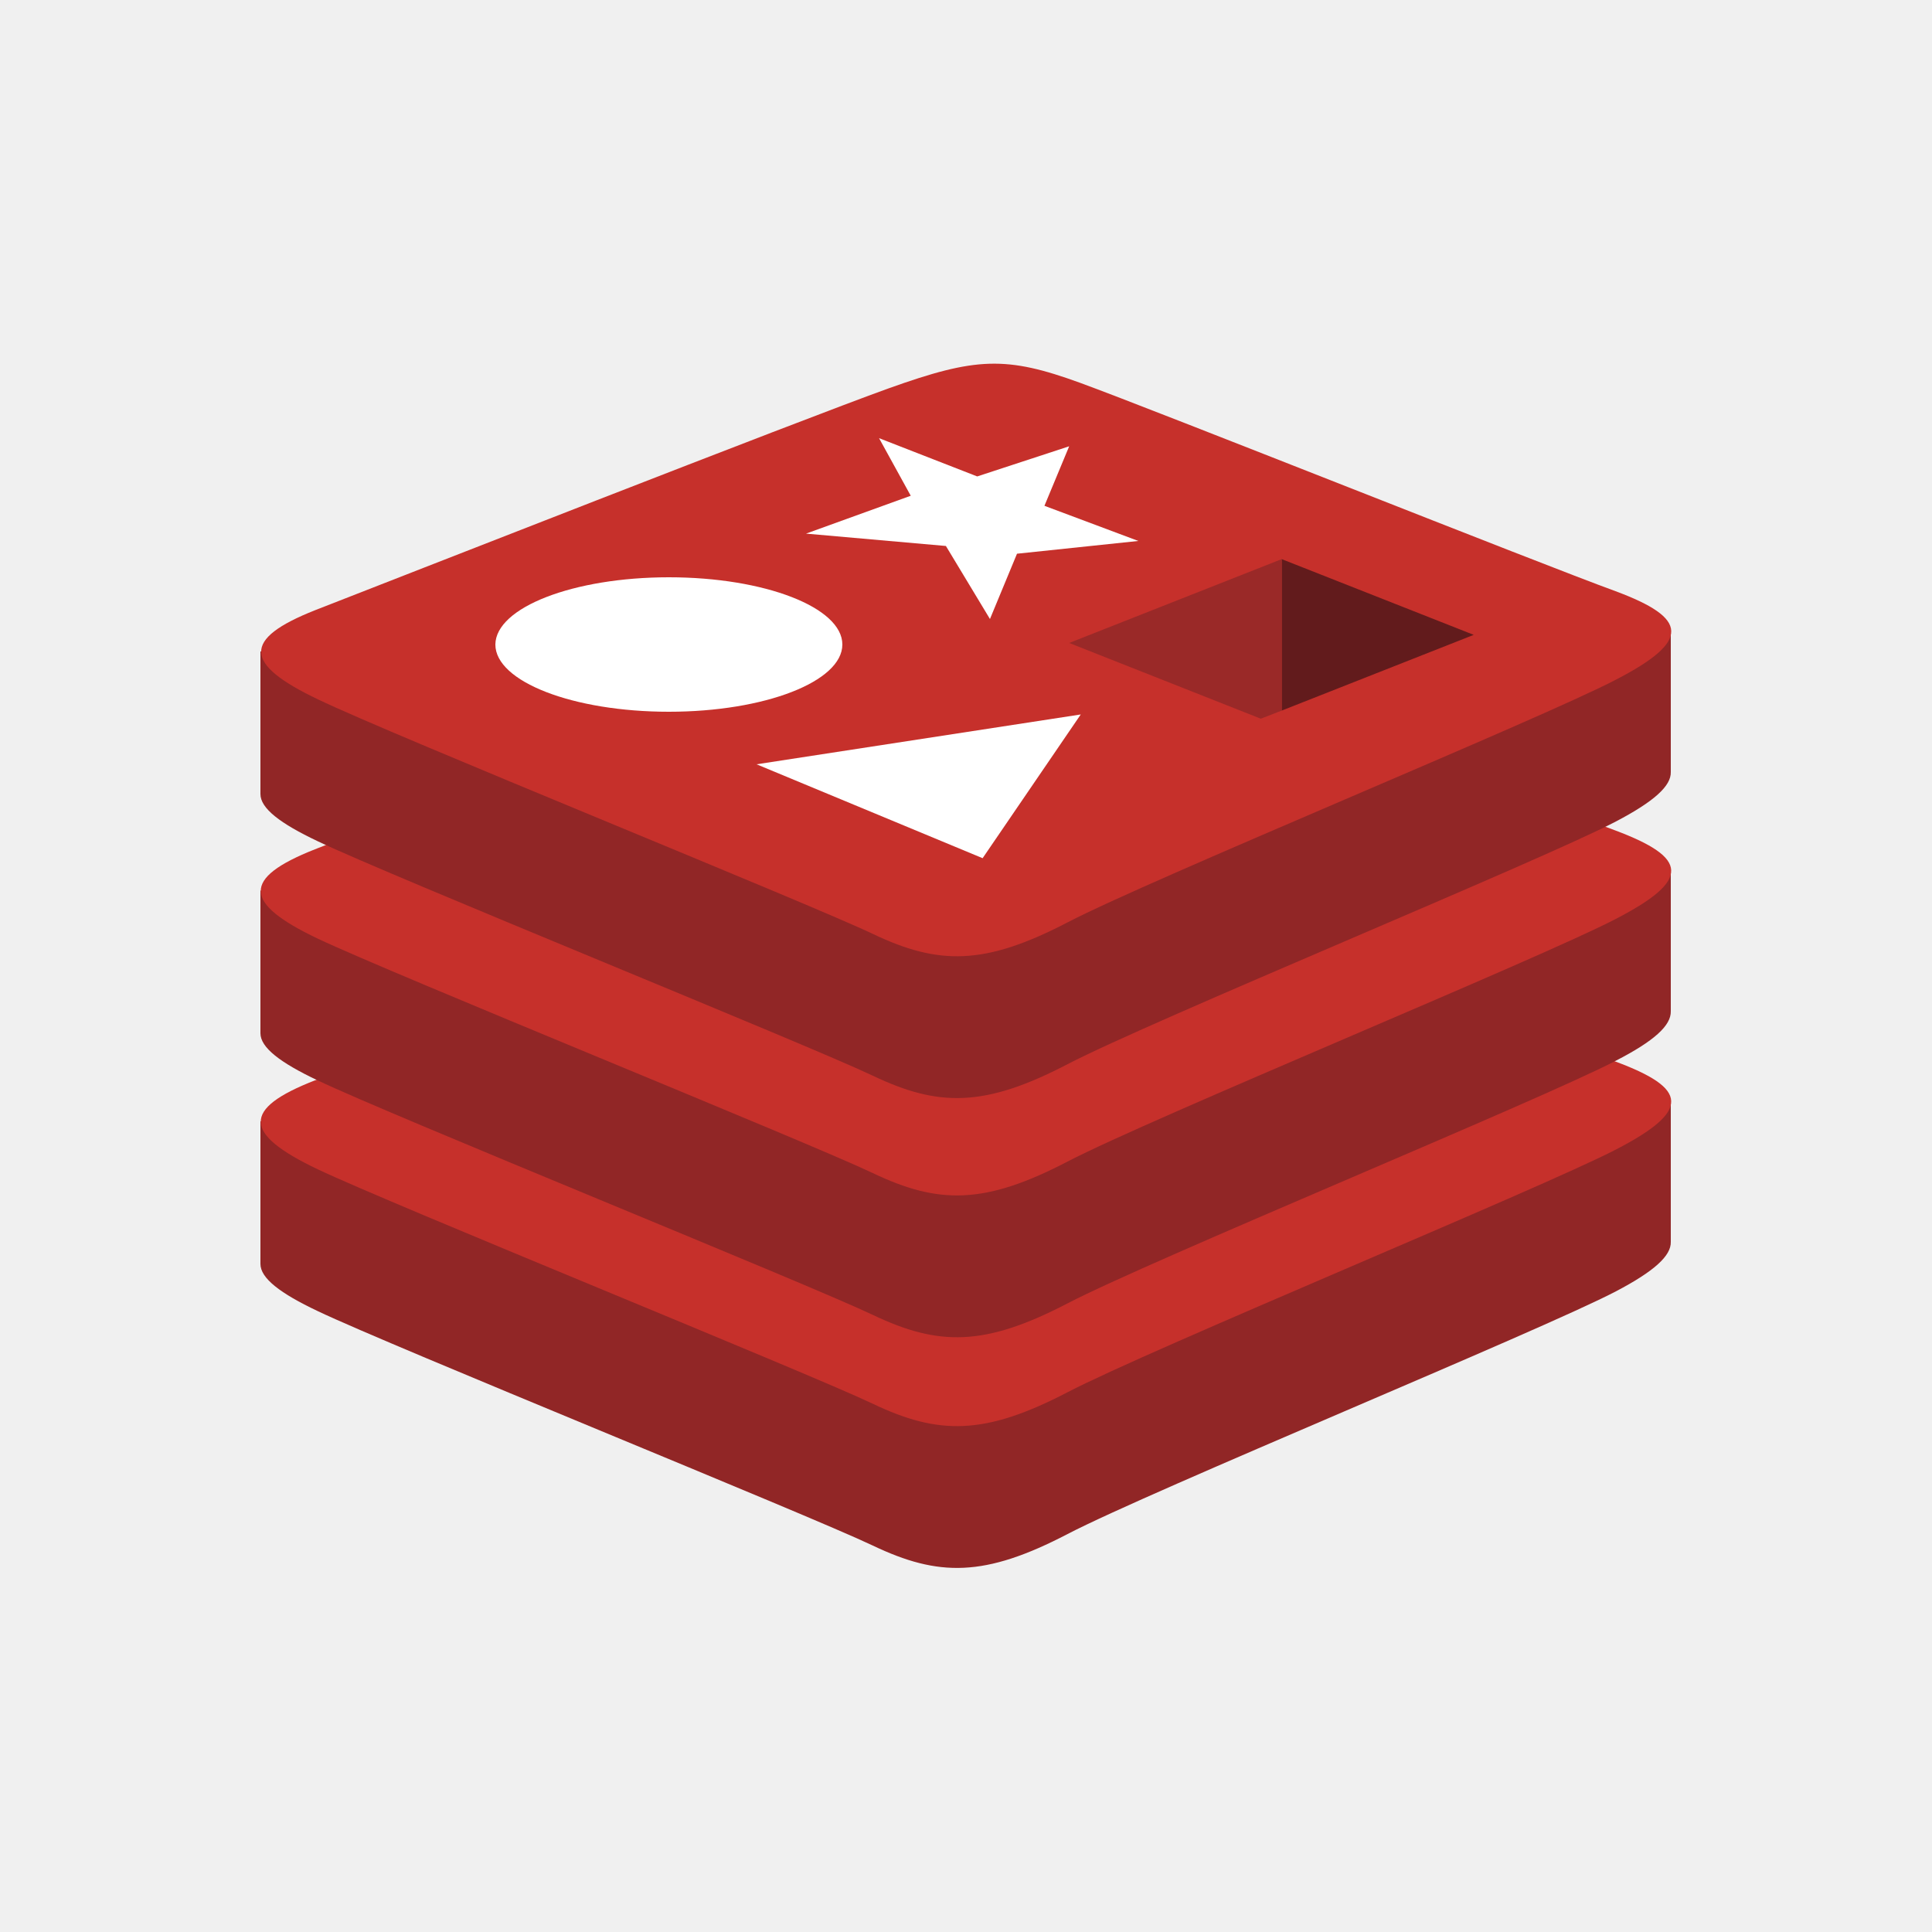
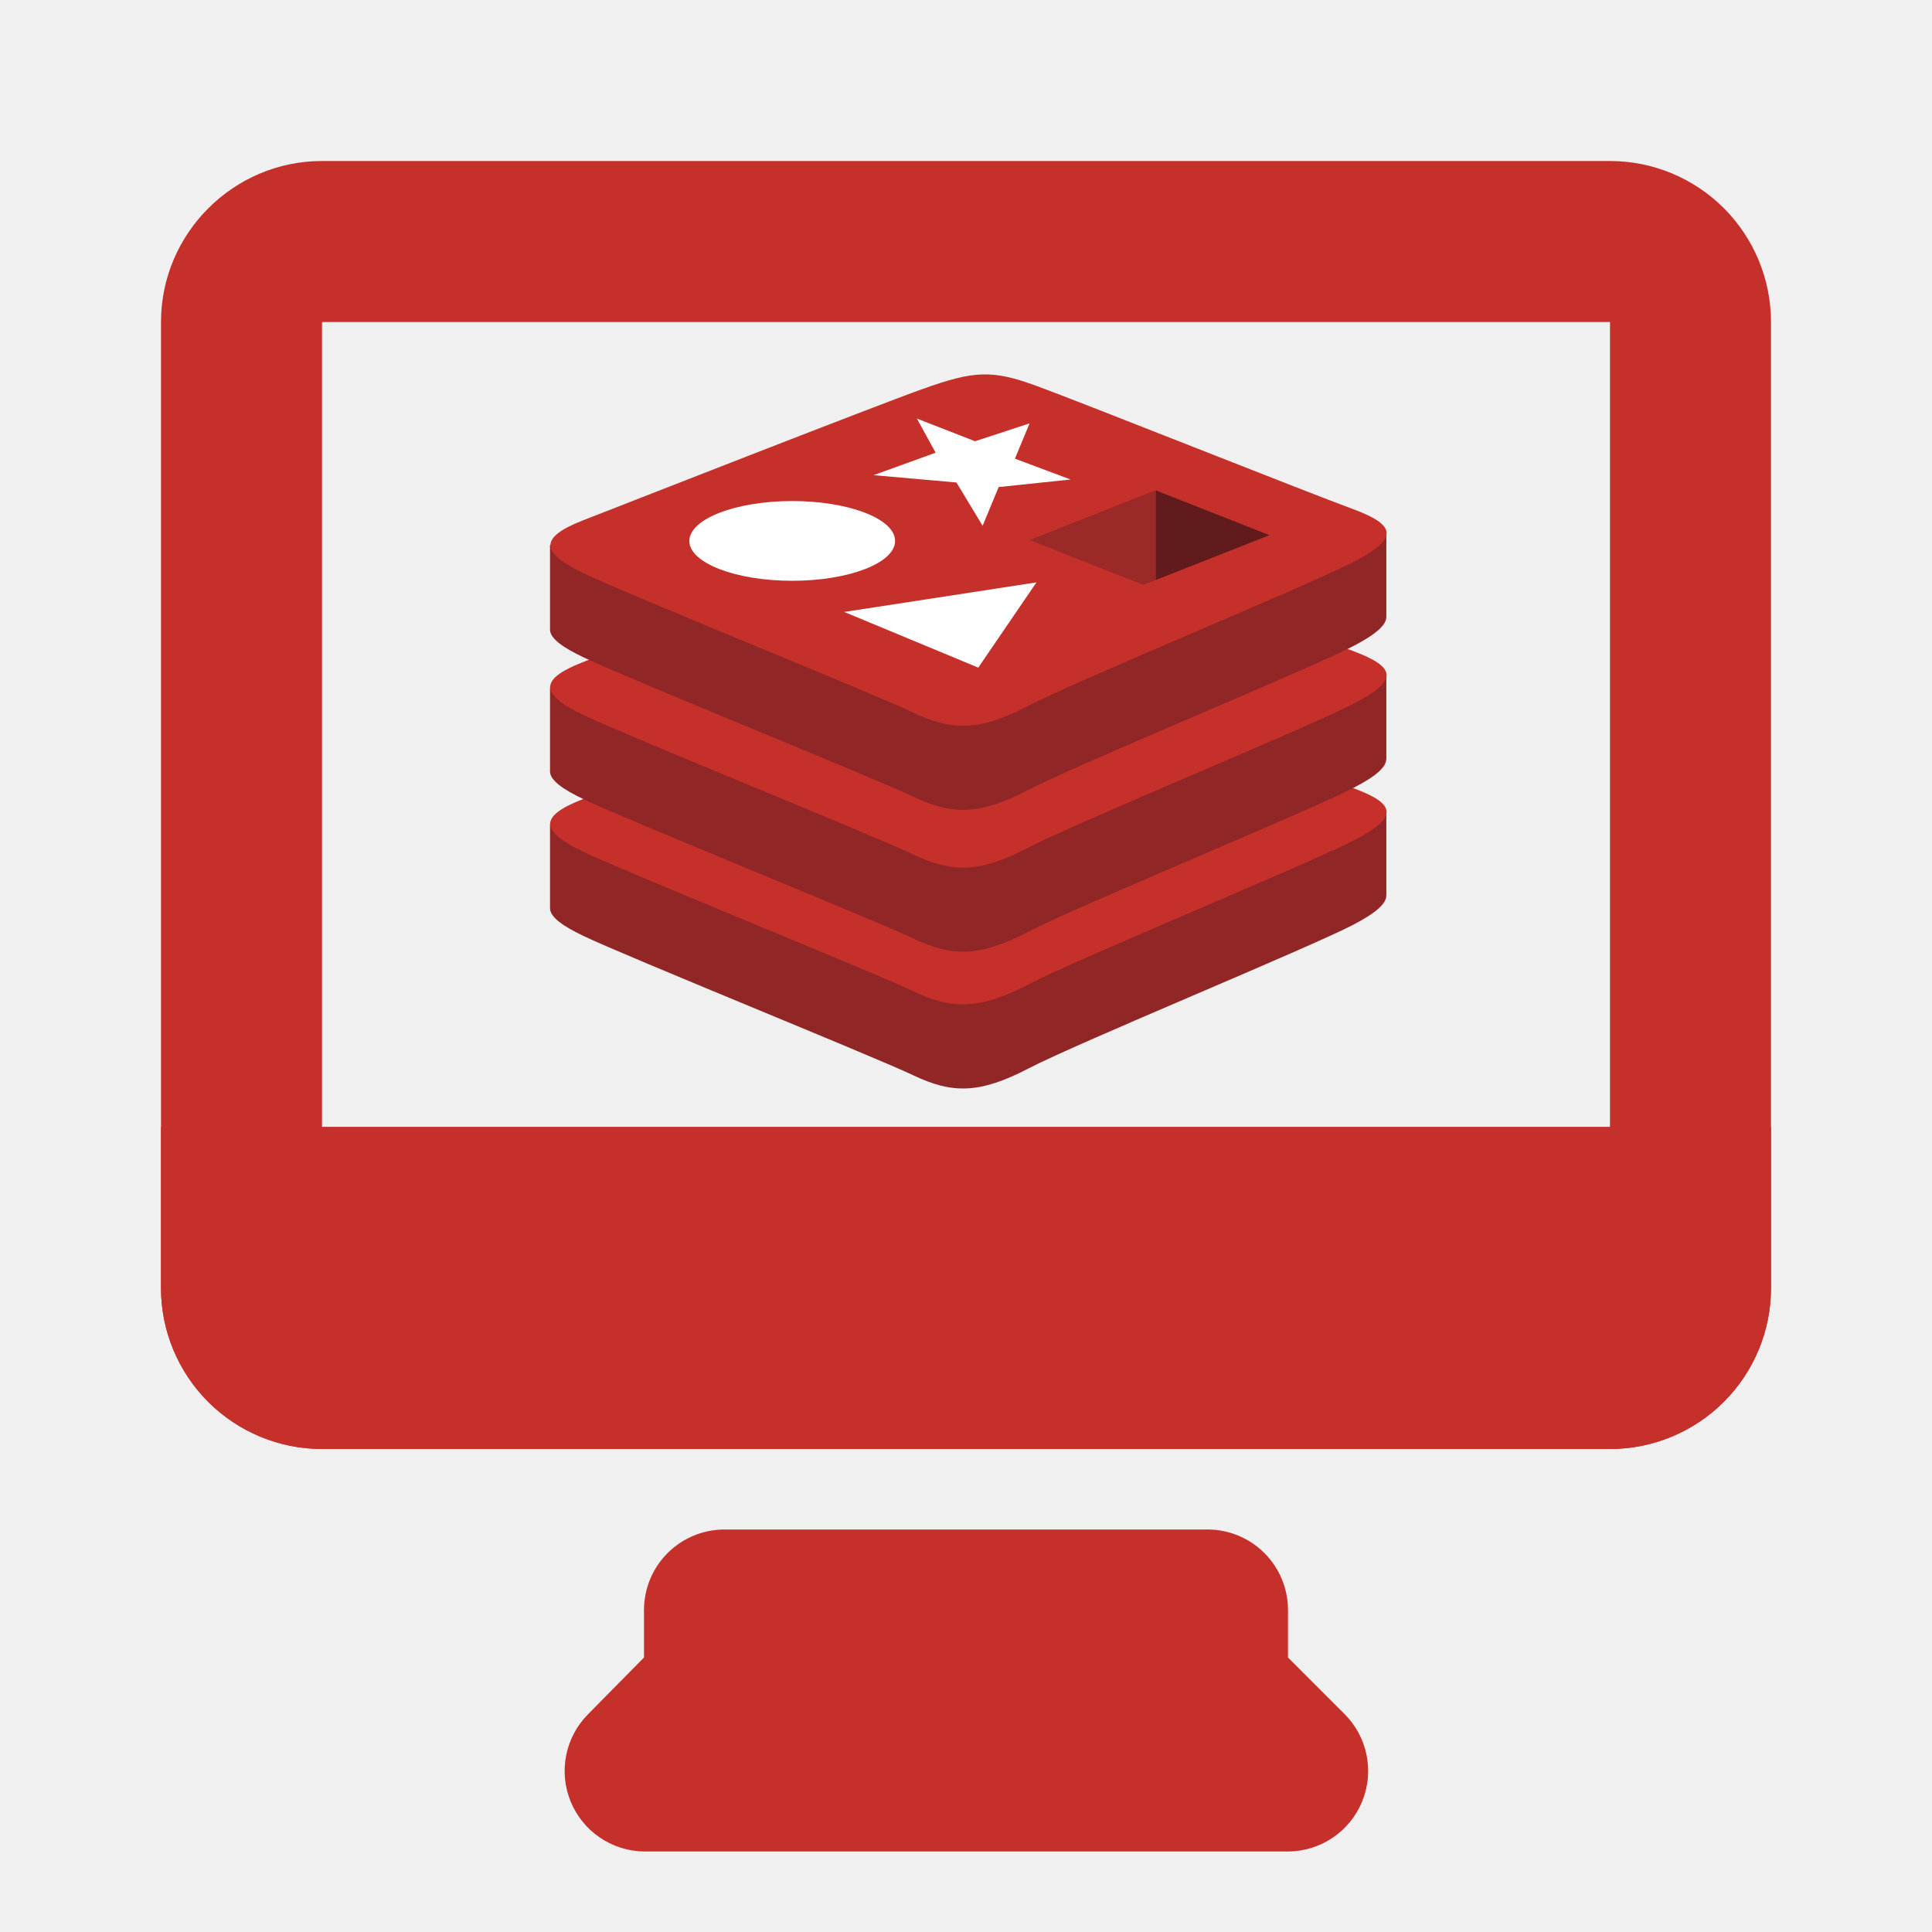
- <svg xmlns="http://www.w3.org/2000/svg" version="1.1" id="Layer_1" x="0px" y="0px" viewBox="0 0 500 500" style="enable-background:new 0 0 500 500;" xml:space="preserve">
-   <style type="text/css">
- 	.st0{fill:#912626;}
- 	.st1{fill:#C6302B;}
- 	.st2{fill:#FFFFFF;}
- 	.st3{fill:#621B1C;}
- 	.st4{fill:#9A2928;}
- </style>
-   <g id="XMLID_1_">
-     <path id="XMLID_3_" class="st0" d="M418.2,334.2c-19.5,10.2-120.4,51.6-141.9,62.8c-21.5,11.2-33.4,11.1-50.4,3   c-17-8.1-124.4-51.5-143.7-60.7c-9.7-4.6-14.8-8.5-14.8-12.2v-36.9c0,0,139.8-30.4,162.4-38.5c22.6-8.1,30.4-8.4,49.6-1.4   c19.2,7,134,27.8,153,34.7c0,0,0,33,0,36.4C432.5,325,428.1,329,418.2,334.2" />
-     <path id="XMLID_4_" class="st1" d="M418.2,297.5c-19.5,10.1-120.4,51.6-141.9,62.8c-21.5,11.2-33.4,11.1-50.4,3   c-17-8.1-124.3-51.5-143.7-60.7c-19.3-9.2-19.7-15.6-0.7-23c19-7.4,125.8-49.3,148.4-57.4c22.6-8.1,30.4-8.4,49.6-1.4   c19.2,7,119.5,47,138.5,53.9C436.9,281.7,437.7,287.4,418.2,297.5" />
-     <path id="XMLID_5_" class="st0" d="M418.2,274.5c-19.5,10.2-120.4,51.6-141.9,62.8c-21.5,11.2-33.4,11.1-50.4,3   c-17-8.1-124.4-51.5-143.7-60.7c-9.7-4.6-14.8-8.5-14.8-12.2v-36.9c0,0,139.8-30.4,162.4-38.5c22.6-8.1,30.4-8.4,49.6-1.4   c19.2,7,134,27.8,153,34.7c0,0,0,33,0,36.4C432.5,265.4,428.1,269.4,418.2,274.5" />
-     <path id="XMLID_6_" class="st1" d="M418.2,237.8c-19.5,10.2-120.4,51.6-141.9,62.8c-21.5,11.2-33.4,11.1-50.4,3   c-17-8.1-124.3-51.5-143.7-60.7c-19.3-9.2-19.7-15.6-0.7-23.1c19-7.4,125.8-49.3,148.4-57.4c22.6-8.1,30.4-8.4,49.6-1.4   c19.2,7,119.5,47,138.5,53.9C436.9,222,437.7,227.7,418.2,237.8L418.2,237.8" />
-     <path id="XMLID_7_" class="st0" d="M418.2,212.6c-19.5,10.2-120.4,51.6-141.9,62.8c-21.5,11.2-33.4,11.1-50.4,3   c-17-8.1-124.4-51.5-143.7-60.7c-9.7-4.6-14.8-8.5-14.8-12.2v-36.9c0,0,139.8-30.4,162.4-38.5c22.6-8.1,30.4-8.4,49.6-1.4   c19.2,7,134,27.8,153,34.7c0,0,0,33,0,36.4C432.5,203.4,428.1,207.4,418.2,212.6" />
-     <path id="XMLID_8_" class="st1" d="M418.2,175.9c-19.5,10.2-120.4,51.6-141.9,62.8c-21.5,11.2-33.4,11.1-50.4,3   S101.6,190.3,82.3,181c-19.3-9.2-19.7-15.6-0.7-23.1c19-7.4,125.8-49.3,148.4-57.4c22.6-8.1,30.4-8.4,49.6-1.4   c19.2,7,119.5,47,138.5,53.9C436.9,160,437.7,165.8,418.2,175.9" />
-     <polyline id="XMLID_9_" class="st2" points="294.6,140 263.2,143.3 256.2,160.2 244.8,141.3 208.6,138.1 235.7,128.3 227.5,113.4    252.9,123.3 276.7,115.5 270.3,130.9 294.6,140  " />
-     <polyline id="XMLID_10_" class="st2" points="254.3,222.1 195.8,197.8 279.7,184.9 254.3,222.1  " />
-     <path id="XMLID_11_" class="st2" d="M173.1,149.4c24.8,0,44.9,7.8,44.9,17.4c0,9.6-20.1,17.4-44.9,17.4c-24.8,0-44.9-7.8-44.9-17.4   C128.3,157.2,148.4,149.4,173.1,149.4" />
-     <polyline id="XMLID_12_" class="st3" points="331.7,144.7 381.4,164.3 331.7,183.9 331.7,144.7  " />
-     <polyline id="XMLID_13_" class="st4" points="276.7,166.4 331.7,144.7 331.7,183.9 326.3,186 276.7,166.4  " />
-   </g>
+ <svg xmlns="http://www.w3.org/2000/svg" width="418" height="418" viewBox="0 0 418 418" fill="none">
+   <path d="M69.667 34.833H348.333C357.572 34.833 366.432 38.503 372.964 45.036C379.497 51.568 383.167 60.428 383.167 69.667V278.667C383.167 287.905 379.497 296.765 372.964 303.298C366.432 309.83 357.572 313.5 348.333 313.5H69.667C60.428 313.5 51.568 309.83 45.036 303.298C38.503 296.765 34.833 287.905 34.833 278.667V69.667C34.833 50.508 50.508 34.833 69.667 34.833ZM69.667 69.667V243.833H348.333V69.667H69.667ZM139.333 348.333C139.333 343.714 141.168 339.284 144.435 336.018C147.701 332.752 152.131 330.917 156.75 330.917H261.25C265.869 330.917 270.299 332.752 273.565 336.018C276.832 339.284 278.667 343.714 278.667 348.333V358.609L290.858 370.801C293.304 373.226 294.976 376.323 295.662 379.698C296.347 383.074 296.017 386.577 294.712 389.765C293.407 392.953 291.186 395.682 288.33 397.608C285.474 399.533 282.111 400.569 278.667 400.583H139.333C135.924 400.535 132.605 399.488 129.785 397.571C126.966 395.654 124.771 392.952 123.473 389.8C122.175 386.647 121.831 383.183 122.483 379.837C123.135 376.491 124.755 373.409 127.142 370.975L139.333 358.609V348.333Z" fill="#C6302B" />
+   <path d="M34.833 243.833H383.167V278.667C383.167 287.905 379.497 296.765 372.964 303.298C366.432 309.83 357.572 313.5 348.333 313.5H69.667C60.428 313.5 51.568 309.83 45.036 303.298C38.503 296.765 34.833 287.905 34.833 278.667V243.833Z" fill="#C6302B" />
+   <path d="M292.903 200.016C283.237 205.072 233.217 225.596 222.559 231.148C211.9 236.7 206.001 236.651 197.574 232.635C189.146 228.62 135.905 207.105 126.337 202.544C121.528 200.264 119 198.33 119 196.496V178.204C119 178.204 188.304 163.133 199.507 159.118C210.711 155.103 214.577 154.954 224.096 158.424C233.614 161.894 290.524 172.205 299.943 175.626C299.943 175.626 299.943 191.985 299.943 193.671C299.992 195.455 297.811 197.438 292.903 200.016Z" fill="#912626" />
+   <path d="M292.903 181.823C283.237 186.829 233.217 207.402 222.559 212.955C211.9 218.507 206.001 218.457 197.574 214.442C189.146 210.426 135.954 188.912 126.337 184.351C116.769 179.79 116.571 176.617 125.99 172.949C135.409 169.28 188.353 148.509 199.557 144.494C210.76 140.478 214.627 140.33 224.145 143.8C233.663 147.27 283.385 167.099 292.804 170.52C302.174 173.99 302.57 176.816 292.903 181.823Z" fill="#C6302B" />
+   <path d="M292.903 170.421C283.237 175.477 233.217 196.001 222.559 201.553C211.9 207.105 206.001 207.055 197.574 203.04C189.146 199.025 135.905 177.51 126.337 172.949C121.528 170.669 119 168.735 119 166.901V148.608C119 148.608 188.304 133.538 199.507 129.523C210.711 125.507 214.577 125.358 224.096 128.829C233.614 132.299 290.524 142.61 299.943 146.031C299.943 146.031 299.943 162.39 299.943 164.075C299.992 165.91 297.811 167.892 292.903 170.421Z" fill="#912626" />
+   <path d="M292.903 152.227C283.237 157.284 233.217 177.807 222.559 183.359C211.9 188.912 206.001 188.862 197.574 184.847C189.146 180.831 135.954 159.316 126.337 154.755C116.769 150.195 116.571 147.022 125.99 143.304C135.409 139.636 188.353 118.864 199.557 114.849C210.76 110.833 214.627 110.685 224.145 114.155C233.663 117.625 283.385 137.454 292.804 140.875C302.174 144.395 302.57 147.22 292.903 152.227Z" fill="#C6302B" />
+   <path d="M292.903 139.735C283.237 144.791 233.217 165.315 222.559 170.867C211.9 176.419 206.001 176.369 197.574 172.354C189.146 168.339 135.905 146.824 126.337 142.263C121.528 139.983 119 138.049 119 136.215V117.922C119 117.922 188.304 102.852 199.507 98.837C210.711 94.821 214.577 94.673 224.096 98.143C233.614 101.613 290.524 111.924 299.943 115.345C299.943 115.345 299.943 131.704 299.943 133.389C299.992 135.174 297.811 137.157 292.903 139.735Z" fill="#912626" />
+   <path d="M292.903 121.541C283.236 126.598 233.217 147.121 222.559 152.673C211.9 158.226 206.001 158.176 197.574 154.161C189.146 150.145 135.954 128.68 126.386 124.07C116.819 119.509 116.62 116.336 126.039 112.618C135.458 108.95 188.403 88.178 199.606 84.163C210.81 80.148 214.677 79.999 224.195 83.469C233.713 86.939 283.435 106.768 292.854 110.189C302.174 113.659 302.57 116.534 292.903 121.541Z" fill="#C6302B" />
+   <path d="M231.631 103.744L216.065 105.38L212.595 113.758L206.943 104.389L188.998 102.803L202.432 97.944L198.367 90.558L210.959 95.466L222.757 91.599L219.584 99.233L231.631 103.744Z" fill="white" />
+   <path d="M211.653 144.444L182.652 132.398L224.244 126.003L211.653 144.444Z" fill="white" />
+   <path d="M171.399 108.404C183.693 108.404 193.658 112.271 193.658 117.03C193.658 121.789 183.693 125.656 171.399 125.656C159.105 125.656 149.141 121.789 149.141 117.03C149.19 112.271 159.154 108.404 171.399 108.404Z" fill="white" />
+   <path d="M250.022 106.074L274.66 115.791L250.022 125.507V106.074Z" fill="#621B1C" />
+   <path d="M222.757 116.832L250.022 106.074V125.507L247.345 126.548L222.757 116.832Z" fill="#9A2928" />
</svg>
